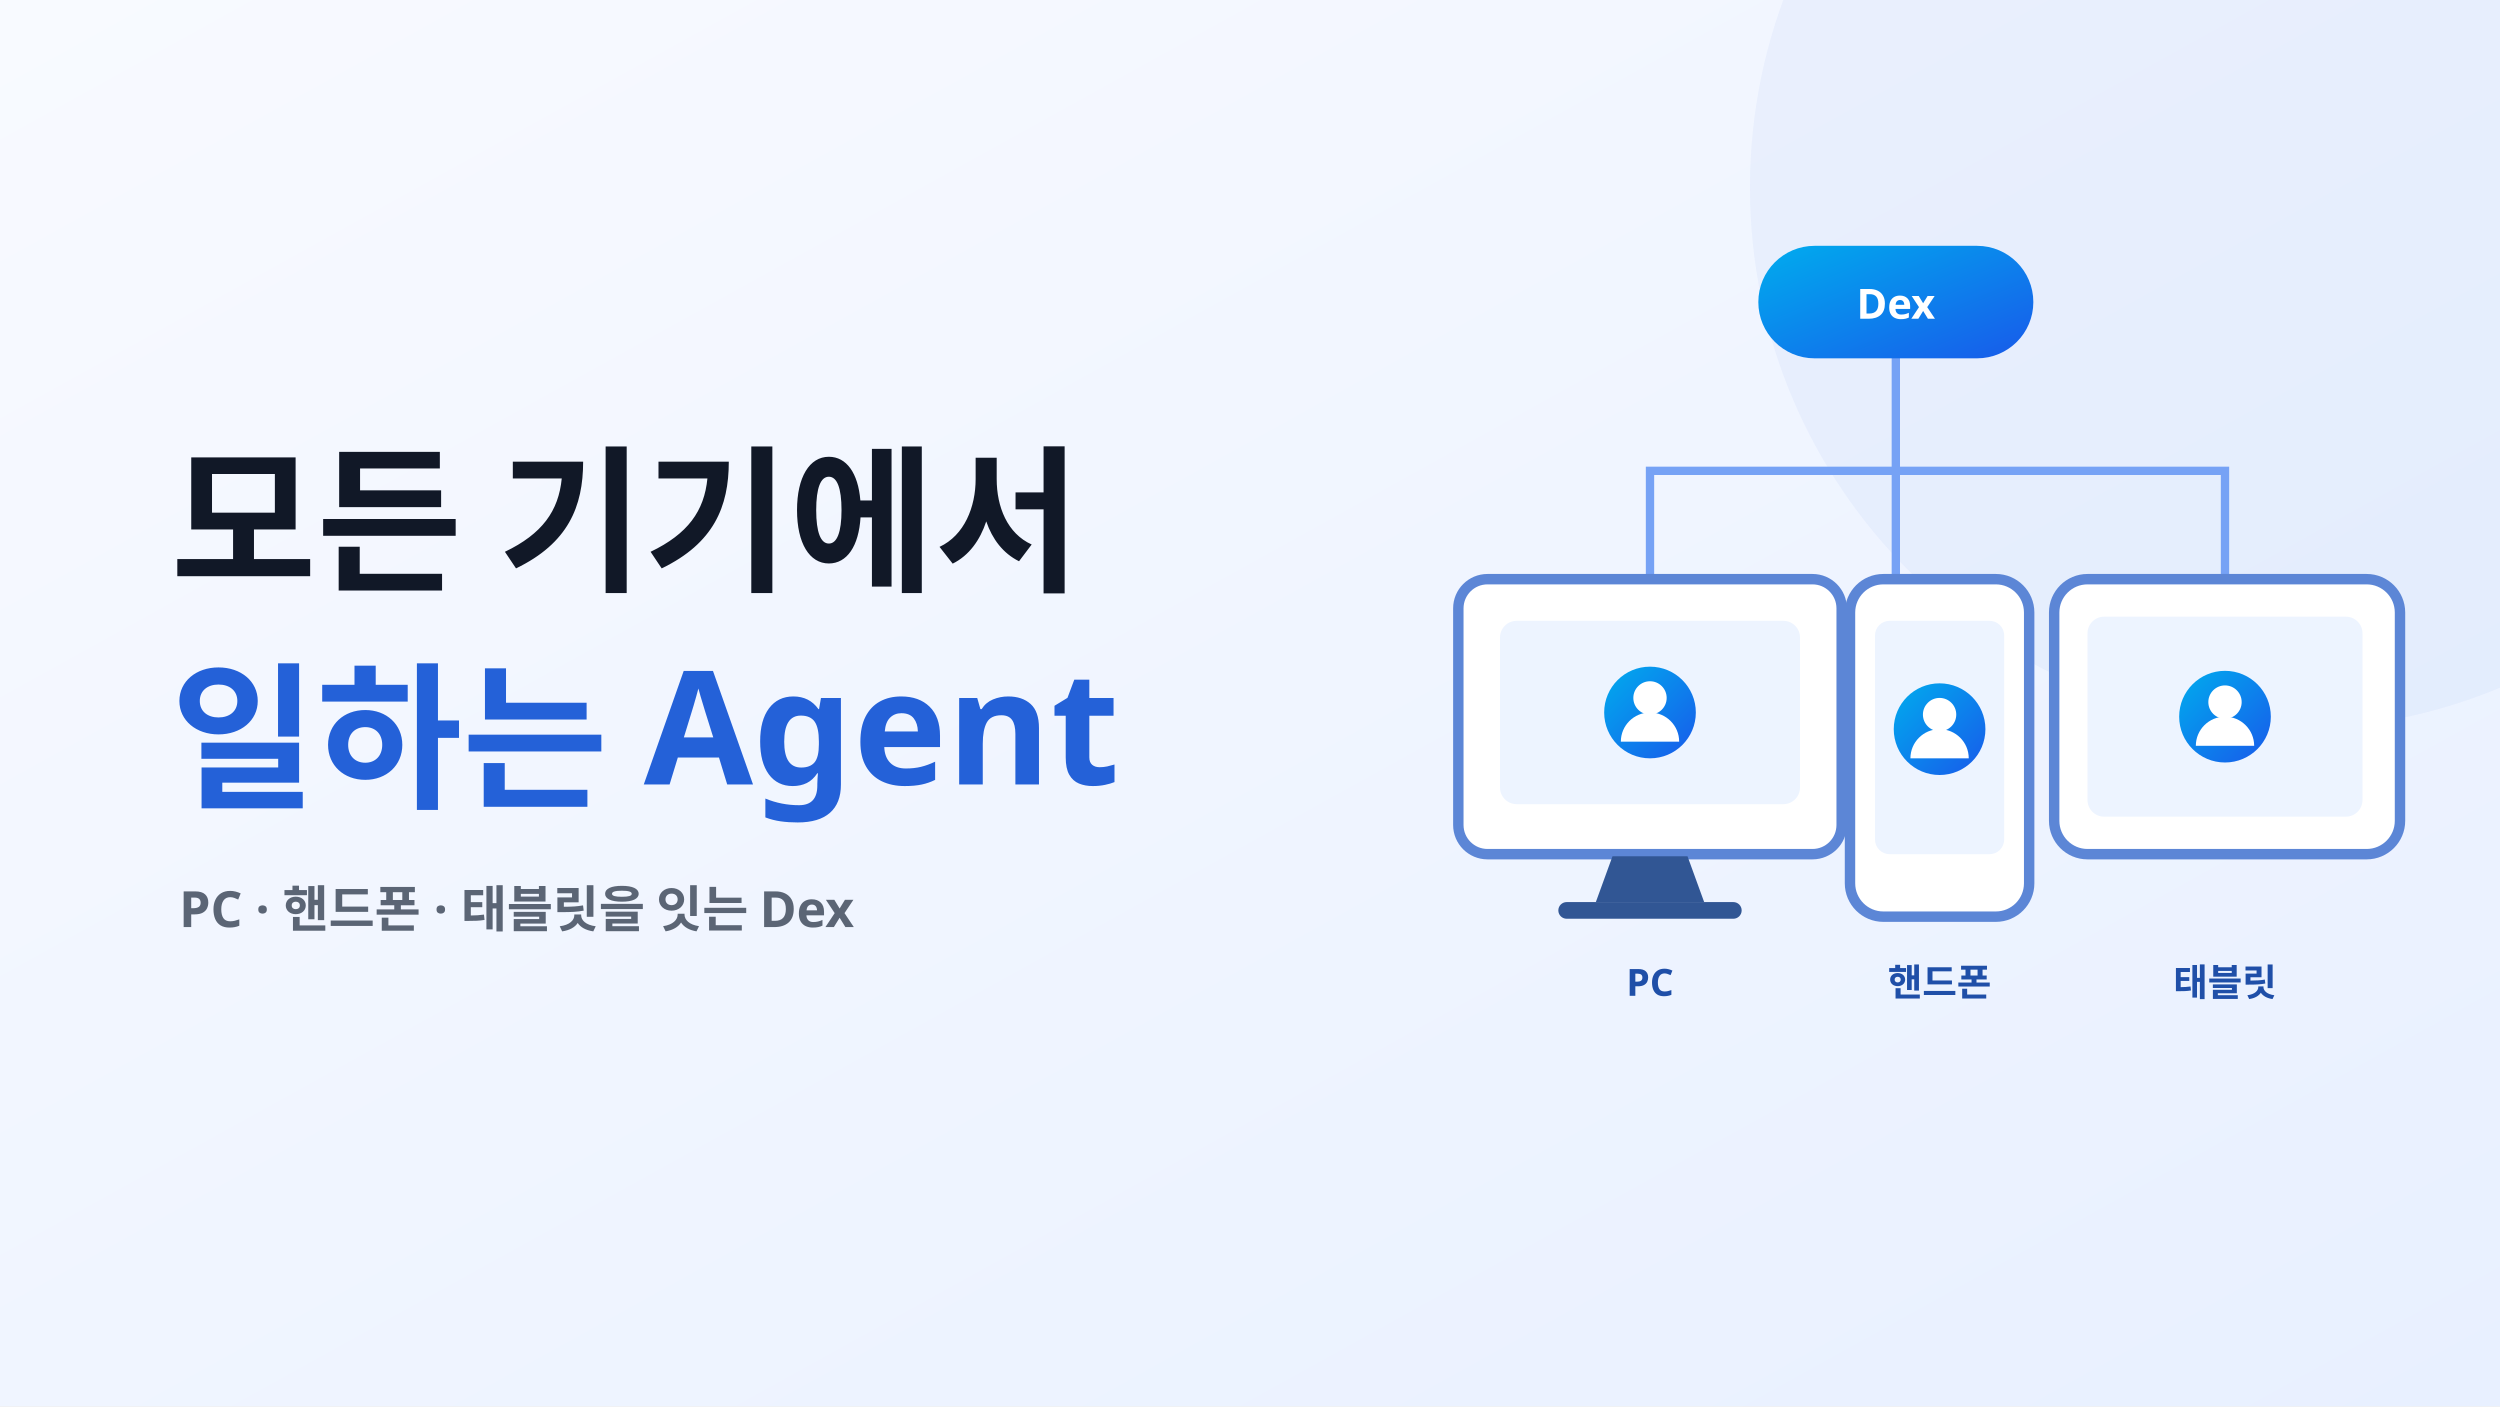
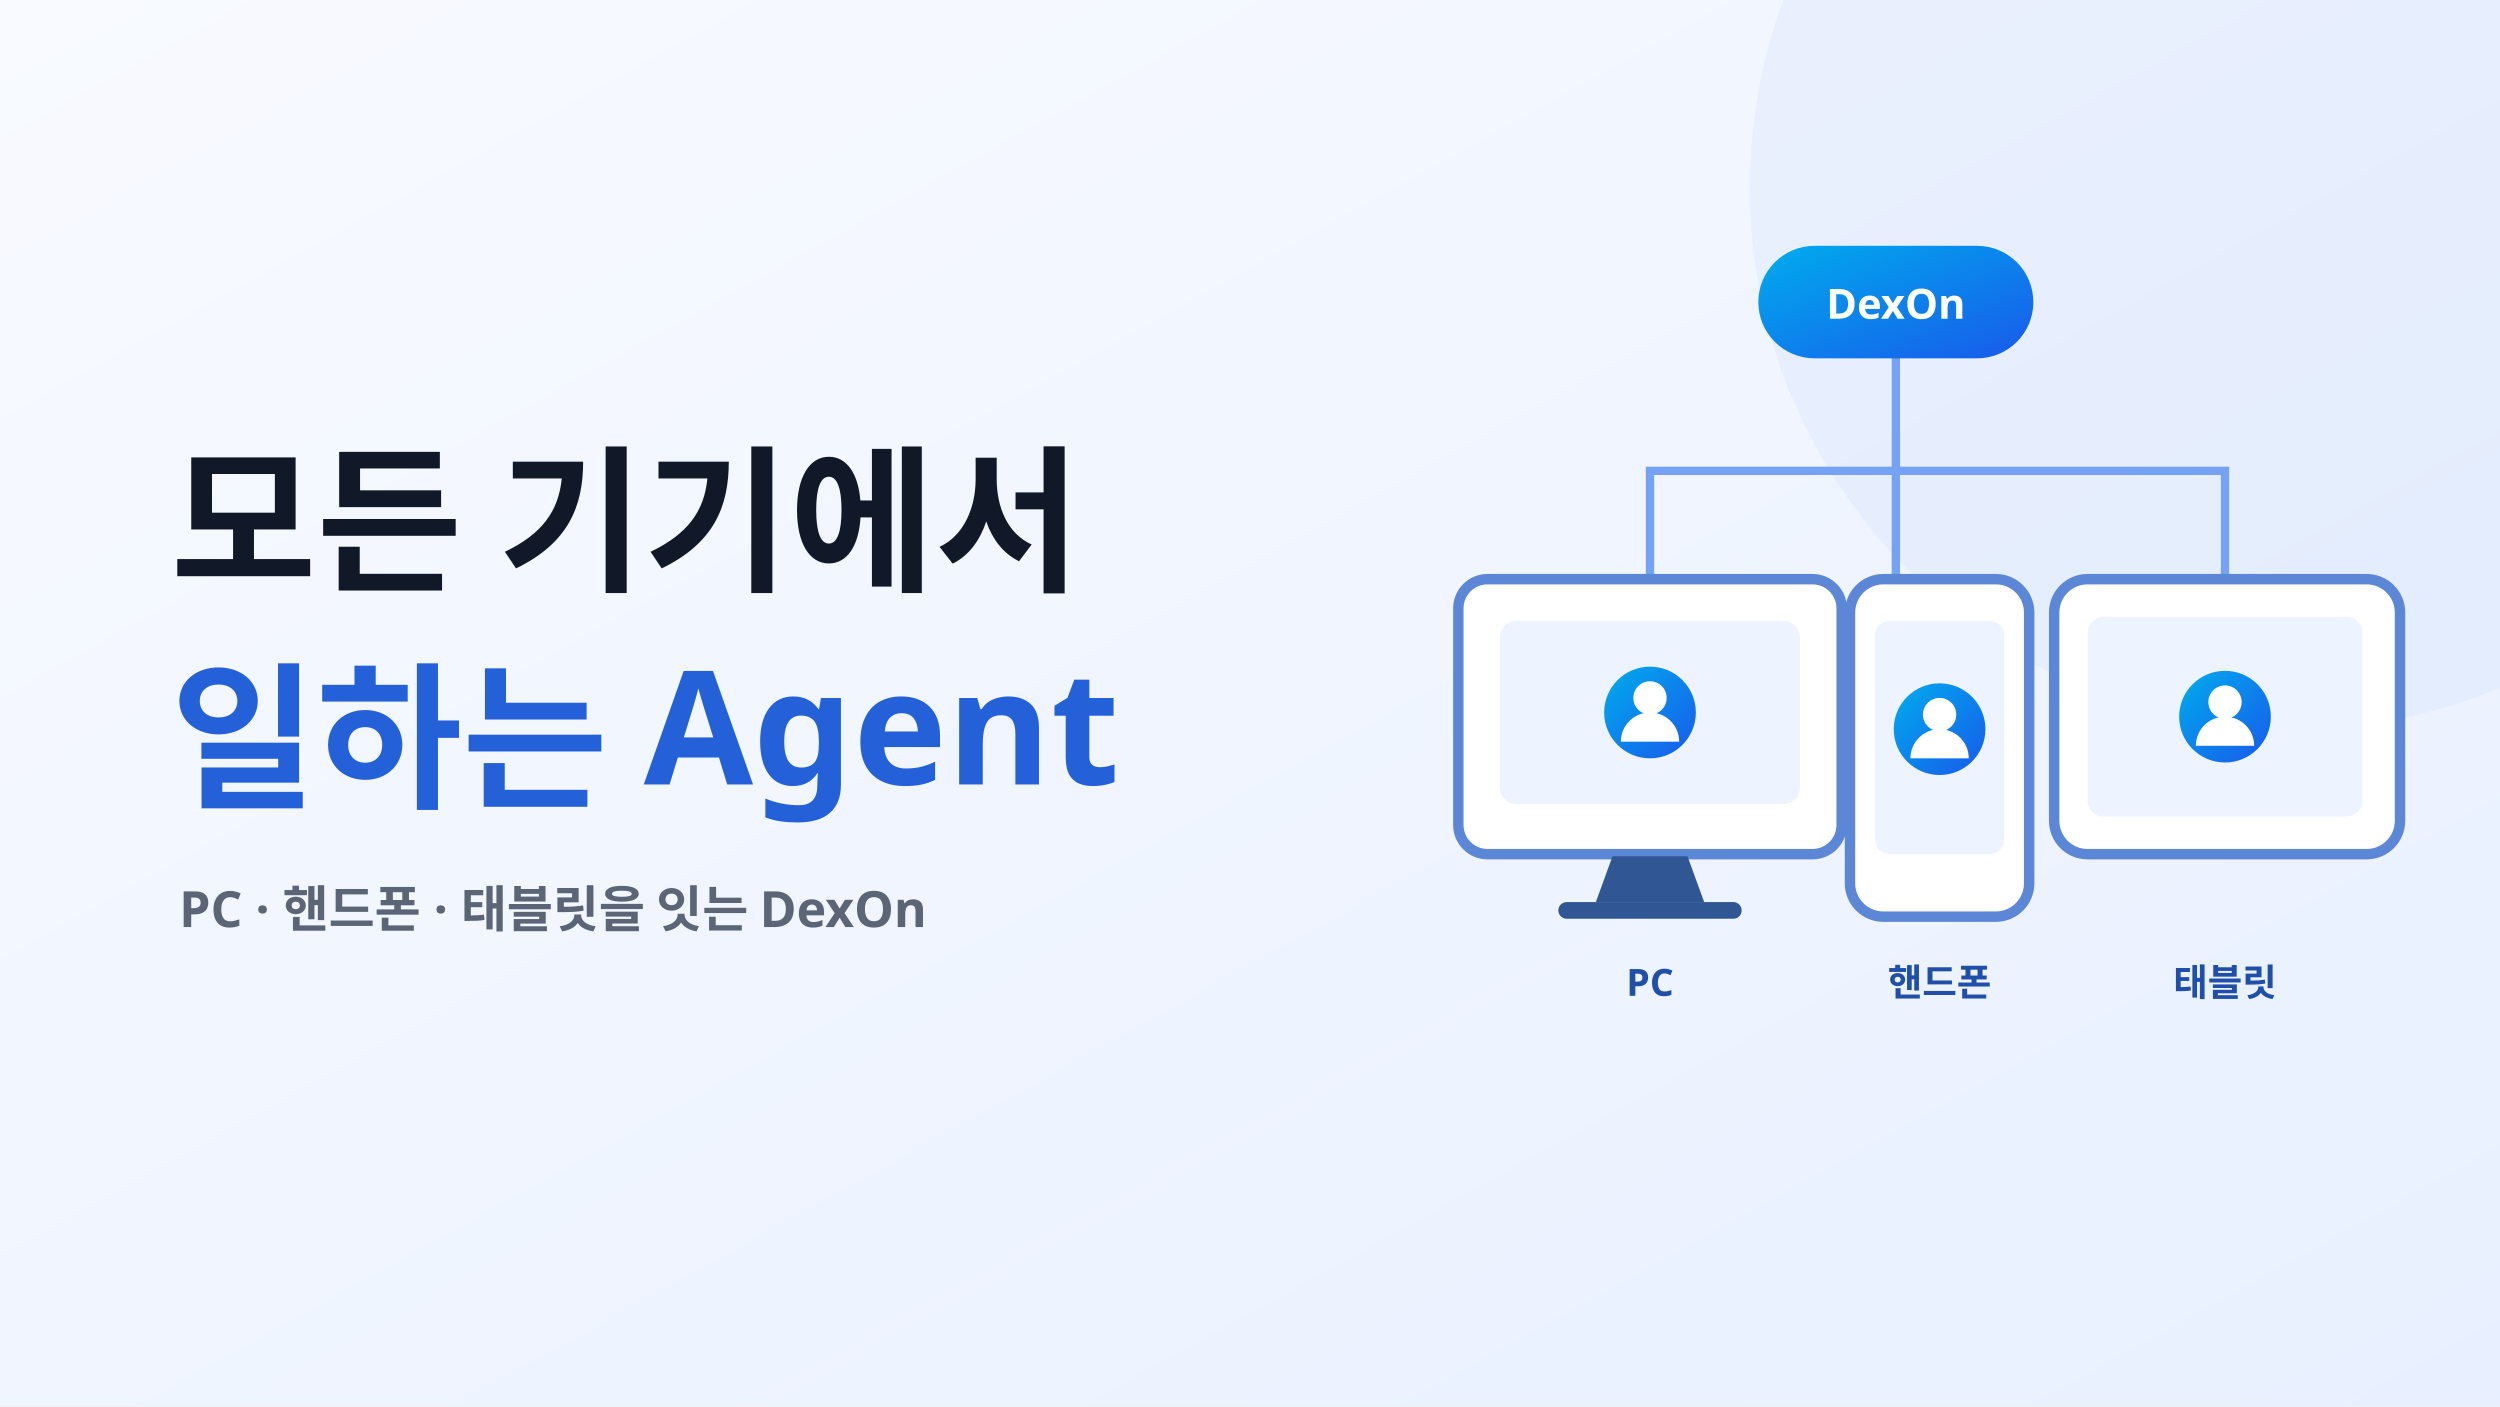
- <svg xmlns="http://www.w3.org/2000/svg" viewBox="0 0 1200 675" role="img" aria-label="Dex — PC, 핸드폰, 태블릿에서 일하는 Agent">
+ <svg xmlns="http://www.w3.org/2000/svg" viewBox="0 0 1200 675" role="img" aria-label="DexOn — PC, 핸드폰, 태블릿에서 일하는 Agent">
  <defs>
    <linearGradient id="bg" x1="0" y1="0" x2="1" y2="1">
      <stop stop-color="#f8faff" />
      <stop offset="1" stop-color="#e8f0ff" />
    </linearGradient>
    <linearGradient id="brand" x1="0" y1="0" x2="1" y2="1">
      <stop stop-color="#00acee" />
      <stop offset="1" stop-color="#185aea" />
    </linearGradient>
  </defs>
  <rect width="1200" height="675" fill="url(#bg)" />
  <circle cx="1100" cy="90" r="260" fill="#2461d8" opacity=".05" />
  <g font-family="Pretendard,'Malgun Gothic',sans-serif">
    <text x="82" y="278" font-size="76" font-weight="800" fill="#111827">모든 기기에서</text>
    <text x="82" y="382" font-size="76" font-weight="800" fill="#2461d8">일하는 Agent</text>
-     <text x="86" y="445" font-size="24" font-weight="600" fill="#5b6575">PC · 핸드폰 · 태블릿을 잇는 Dex</text>
+     <text x="86" y="445" font-size="24" font-weight="600" fill="#5b6575">PC · 핸드폰 · 태블릿을 잇는 DexOn</text>
    <path d="M910 162V226H792V278M910 226H910V278M910 226H1068V278" fill="none" stroke="#76a2f5" stroke-width="4" />
    <rect x="844" y="118" width="132" height="54" rx="27" fill="url(#brand)" />
-     <text x="910" y="153" text-anchor="middle" font-size="20" font-weight="800" fill="#fff">Dex</text>
+     <text x="910" y="153" text-anchor="middle" font-size="20" font-weight="800" fill="#fff">DexOn</text>
    <rect x="700" y="278" width="184" height="132" rx="14" fill="#fff" stroke="#5c86d6" stroke-width="5" />
    <rect x="720" y="298" width="144" height="88" rx="8" fill="#edf4ff" />
    <path d="M774 411h36l8 22h-52z" fill="#315694" />
    <rect x="748" y="433" width="88" height="8" rx="4" fill="#315694" />
    <rect x="888" y="278" width="86" height="162" rx="16" fill="#fff" stroke="#5c86d6" stroke-width="5" />
    <rect x="900" y="298" width="62" height="112" rx="7" fill="#edf4ff" />
    <rect x="986" y="278" width="166" height="132" rx="16" fill="#fff" stroke="#5c86d6" stroke-width="5" />
    <rect x="1002" y="296" width="132" height="96" rx="8" fill="#edf4ff" />
    <g fill="url(#brand)">
      <circle cx="792" cy="342" r="22" />
      <circle cx="931" cy="350" r="22" />
      <circle cx="1068" cy="344" r="22" />
    </g>
    <g fill="#fff">
      <circle cx="792" cy="335" r="8" />
      <circle cx="931" cy="343" r="8" />
      <circle cx="1068" cy="337" r="8" />
      <path d="M778 356a14 14 0 0 1 28 0" />
      <path d="M917 364a14 14 0 0 1 28 0" />
      <path d="M1054 358a14 14 0 0 1 28 0" />
    </g>
    <text x="792" y="478" text-anchor="middle" font-size="18" font-weight="800" fill="#1f4fa8">PC</text>
    <text x="931" y="478" text-anchor="middle" font-size="18" font-weight="800" fill="#1f4fa8">핸드폰</text>
    <text x="1068" y="478" text-anchor="middle" font-size="18" font-weight="800" fill="#1f4fa8">태블릿</text>
  </g>
</svg>
